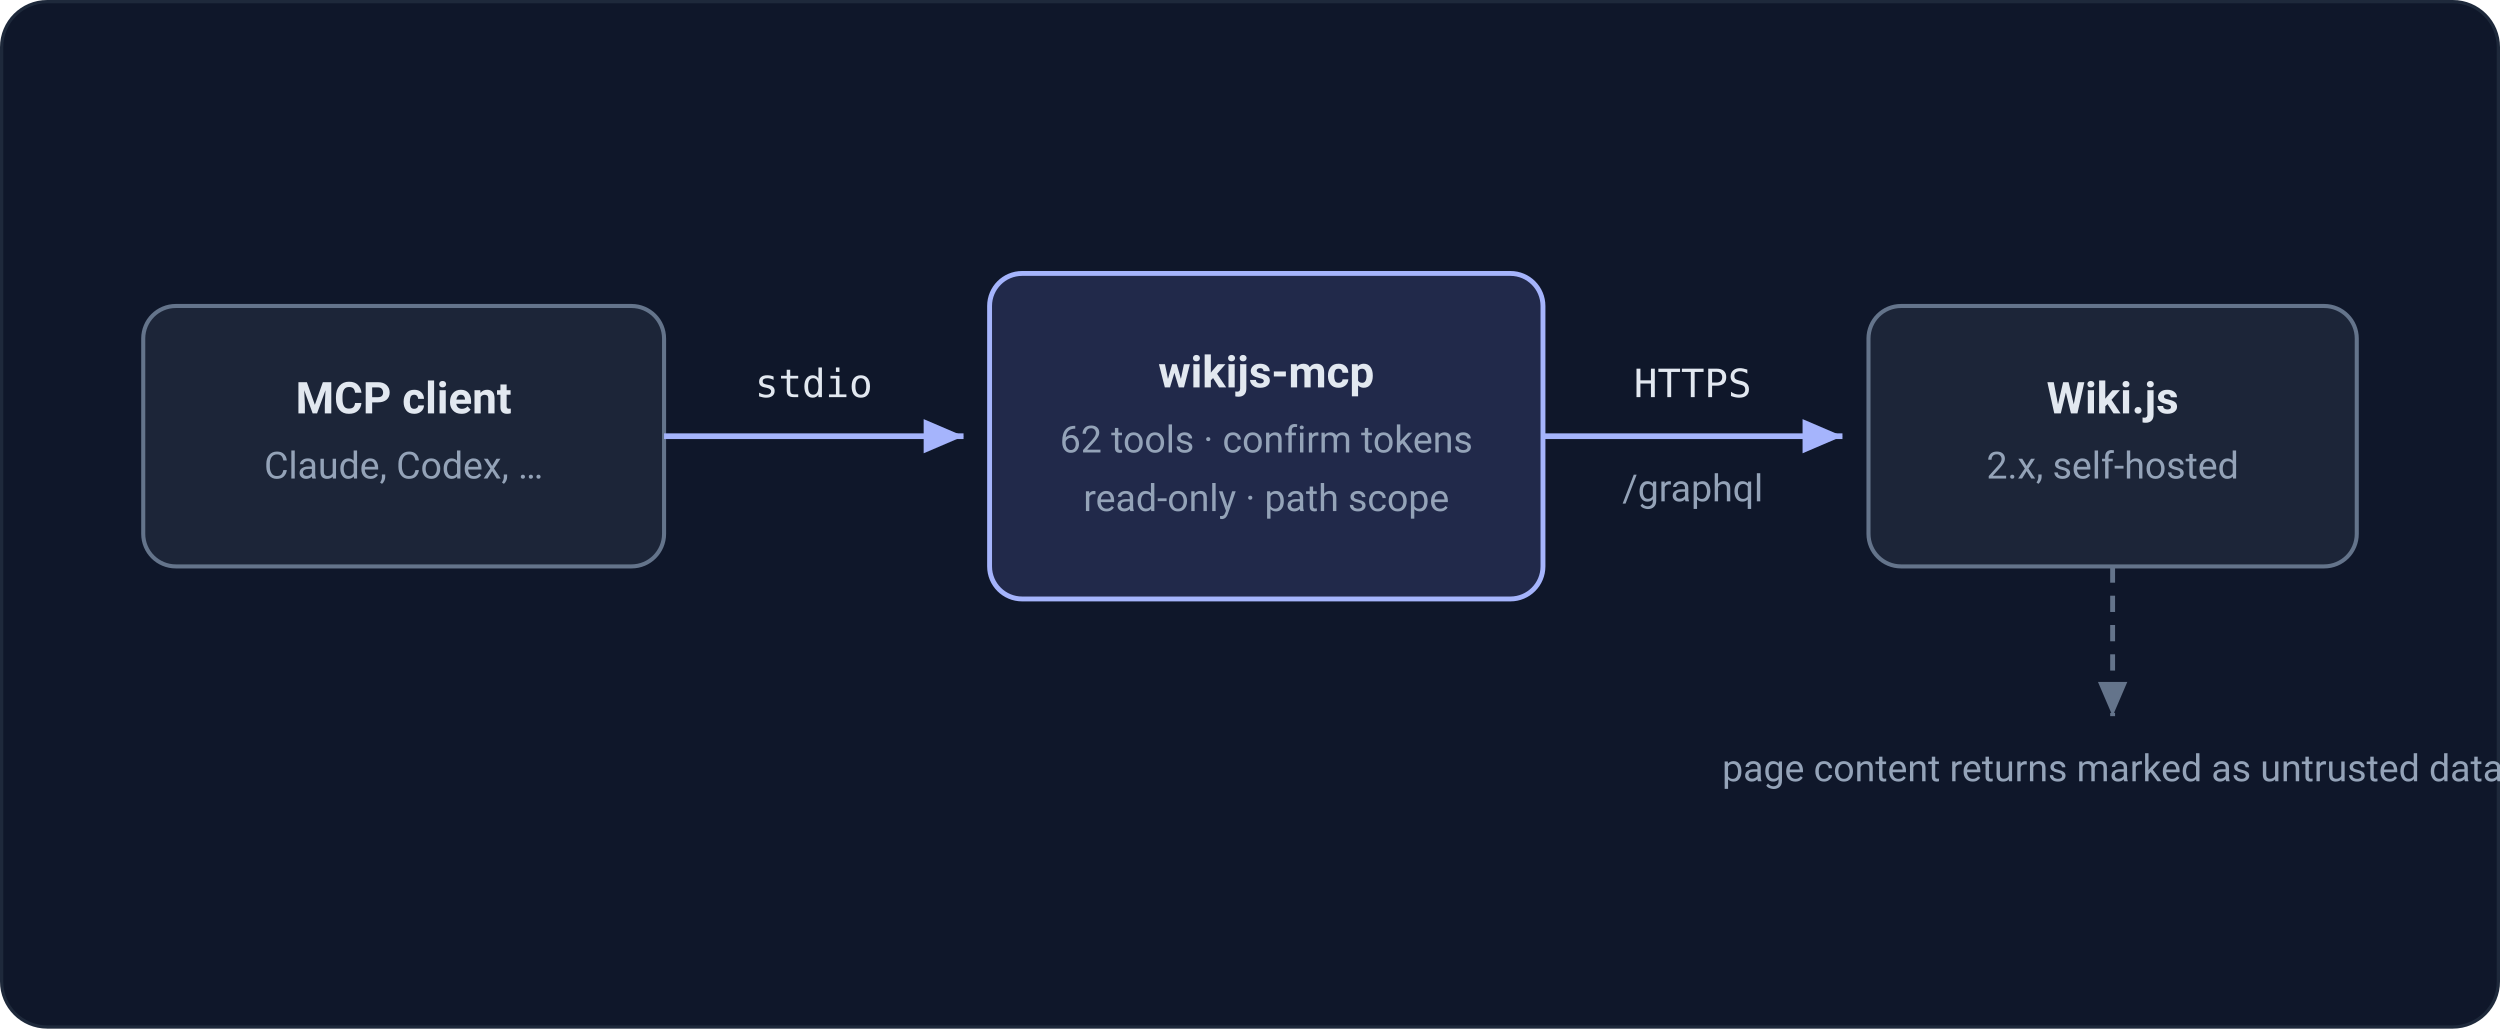
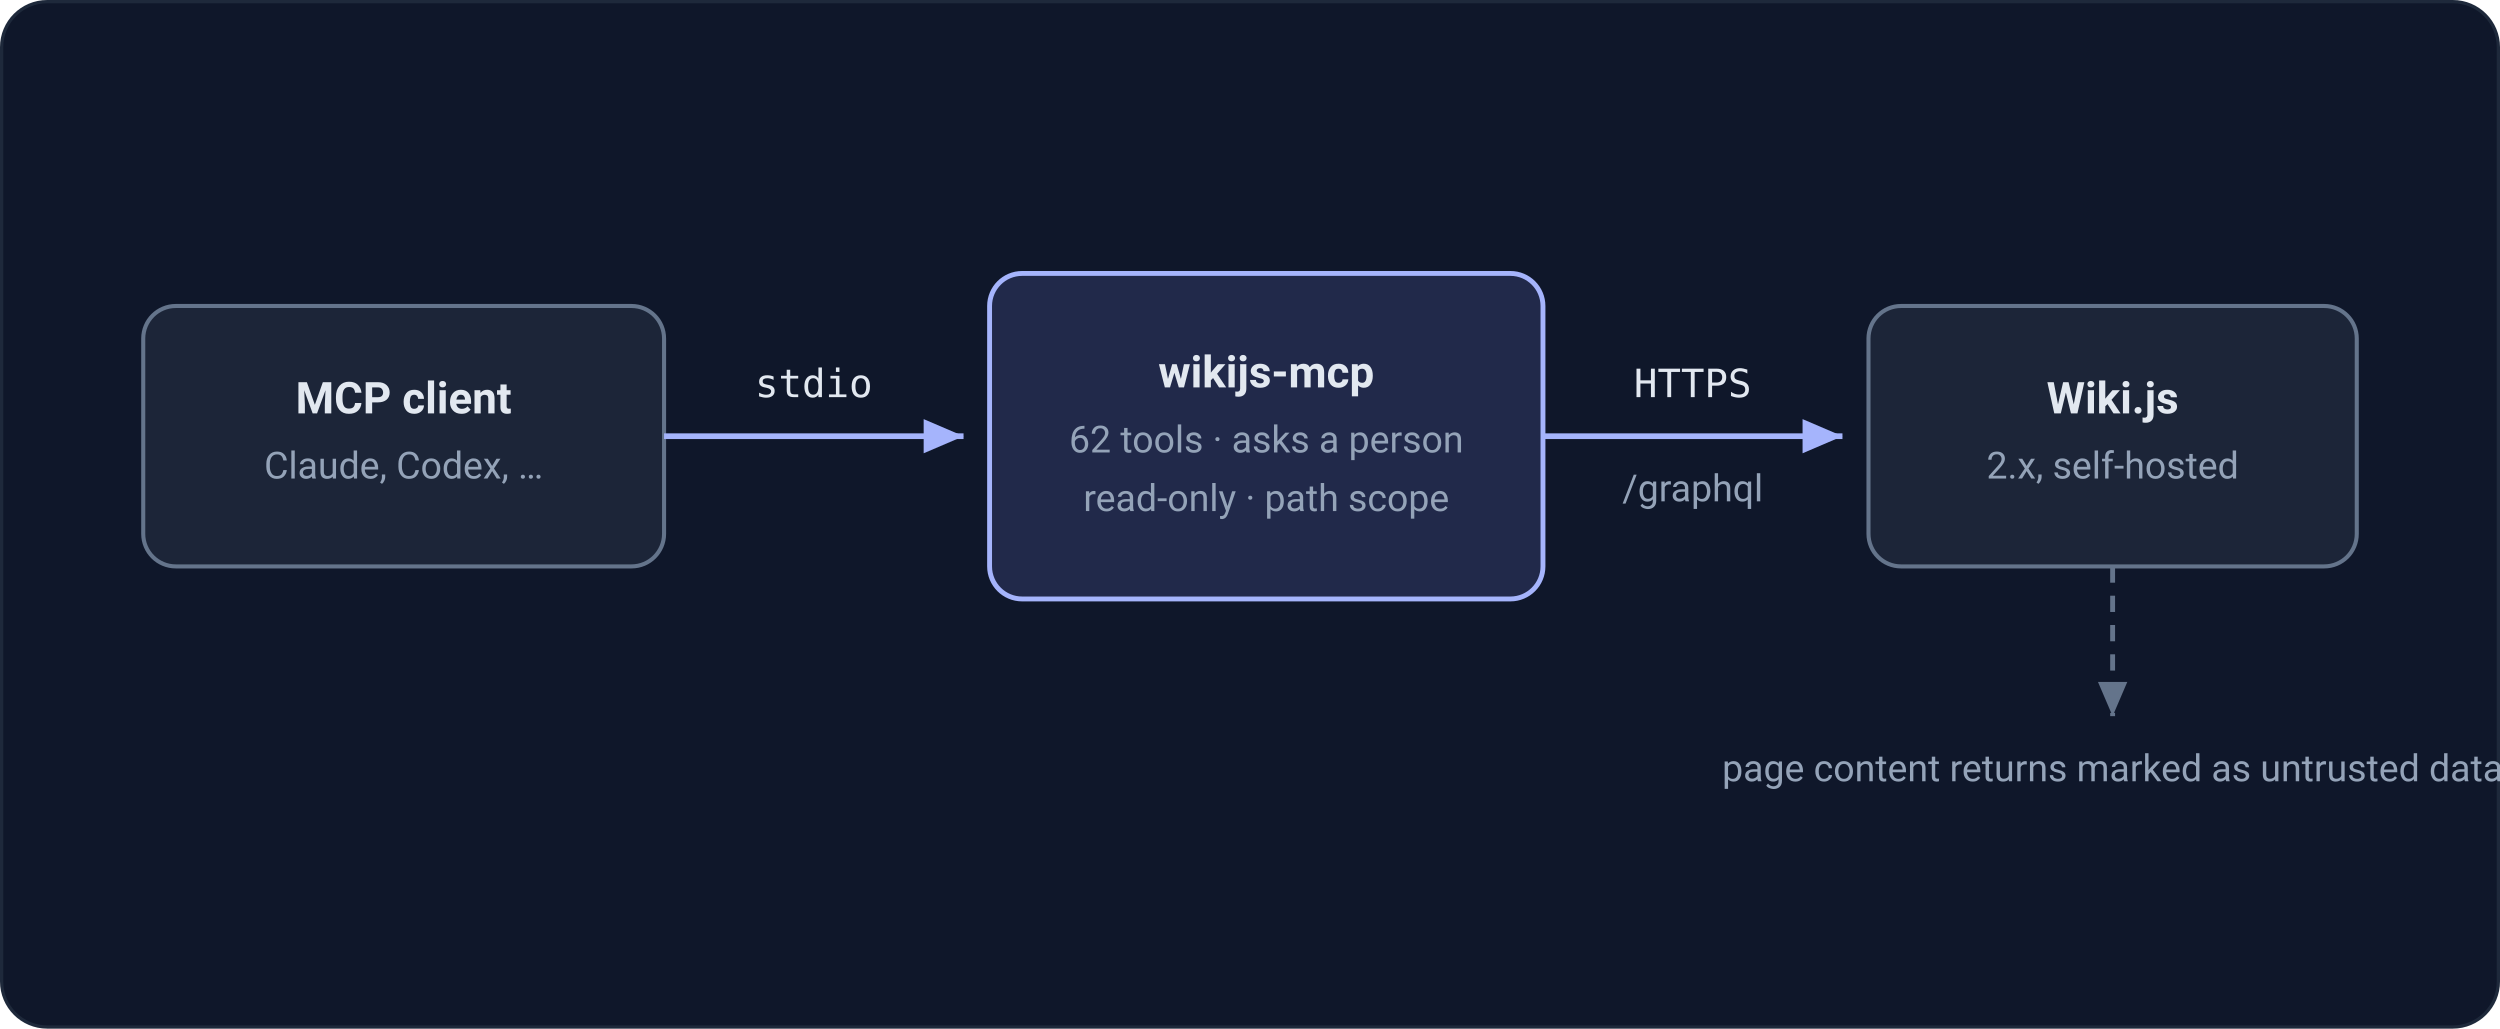
<svg xmlns="http://www.w3.org/2000/svg" viewBox="0 0 768 316" width="768" height="316" role="img" aria-labelledby="arch-title arch-desc">
  <style>
    .node { stroke-width: 1.25; }
    .node-accent { stroke-width: 1.5; }
    .edge { stroke-width: 1.5; fill: none; }
    .edge-accent { stroke-width: 1.75; fill: none; }
    .edge-dashed { stroke-dasharray: 5 4; }
    text { font-family: ui-sans-serif, system-ui, -apple-system, "Segoe UI", Roboto, "DejaVu Sans", sans-serif; font-size: 13px; }
    .label-title { font-size: 13.5px; font-weight: 600; }
    .label-mono { font-family: ui-monospace, SFMono-Regular, Menlo, Consolas, "DejaVu Sans Mono", monospace; font-size: 12px; }
    .label-muted { font-size: 11.5px; }

    .node { fill: rgba(148, 163, 184, 0.10); stroke: #64748b; }
    .node-accent { fill: rgba(129, 140, 248, 0.16); stroke: #a5b4fc; }
    .edge { stroke: #64748b; }
    .edge-accent { stroke: #a5b4fc; }
    text { fill: #e2e8f0; }
    .label-muted { fill: #94a3b8; }
    marker path { fill: #64748b; stroke: none; }
    marker.accent path { fill: #a5b4fc; }

    .surface { fill: #0f172a; stroke: #1e293b; stroke-width: 1; }
  </style>
  <rect class="surface" x="0.5" y="0.5" width="767" height="315" rx="14" />
  <g transform="translate(24, 24)">
    <defs>
      <marker id="arch-arrow" markerWidth="9" markerHeight="9" refX="7" refY="3" orient="auto">
        <path d="M0,0 L7,3 L0,6 z" />
      </marker>
      <marker id="arch-arrow-accent" class="accent" markerWidth="9" markerHeight="9" refX="7" refY="3" orient="auto">
        <path d="M0,0 L7,3 L0,6 z" />
      </marker>
    </defs>
    <rect class="node" x="20" y="70" width="160" height="80" rx="10" />
    <text class="label-title" x="100" y="103" text-anchor="middle">MCP client</text>
    <text class="label-muted" x="100" y="123" text-anchor="middle">Claude, Codex, …</text>
    <rect class="node-accent" x="280" y="60" width="170" height="100" rx="10" />
    <text class="label-title" x="365" y="95" text-anchor="middle">wikijs-mcp</text>
-     <text class="label-muted" x="365" y="115" text-anchor="middle">62 tools · confirm tokens</text>
+     <text class="label-muted" x="365" y="115" text-anchor="middle">62 tools · asks a person</text>
    <text class="label-muted" x="365" y="133" text-anchor="middle">read-only · path scope</text>
    <rect class="node" x="550" y="70" width="150" height="80" rx="10" />
    <text class="label-title" x="625" y="103" text-anchor="middle">Wiki.js</text>
    <text class="label-muted" x="625" y="123" text-anchor="middle">2.x, self-hosted</text>
    <path class="edge-accent" d="M180,110 L272,110" marker-end="url(#arch-arrow-accent)" />
    <text class="label-mono" x="226" y="98" text-anchor="middle">stdio</text>
    <path class="edge-accent" d="M450,110 L542,110" marker-end="url(#arch-arrow-accent)" />
    <text class="label-mono" x="496" y="98" text-anchor="middle">HTTPS</text>
    <text class="label-muted" x="496" y="130" text-anchor="middle">/graphql</text>
    <path class="edge edge-dashed" d="M625,150 L625,196" marker-end="url(#arch-arrow)" />
    <text class="label-muted" x="625" y="216" text-anchor="middle">page content returns marked as untrusted data</text>
  </g>
</svg>
